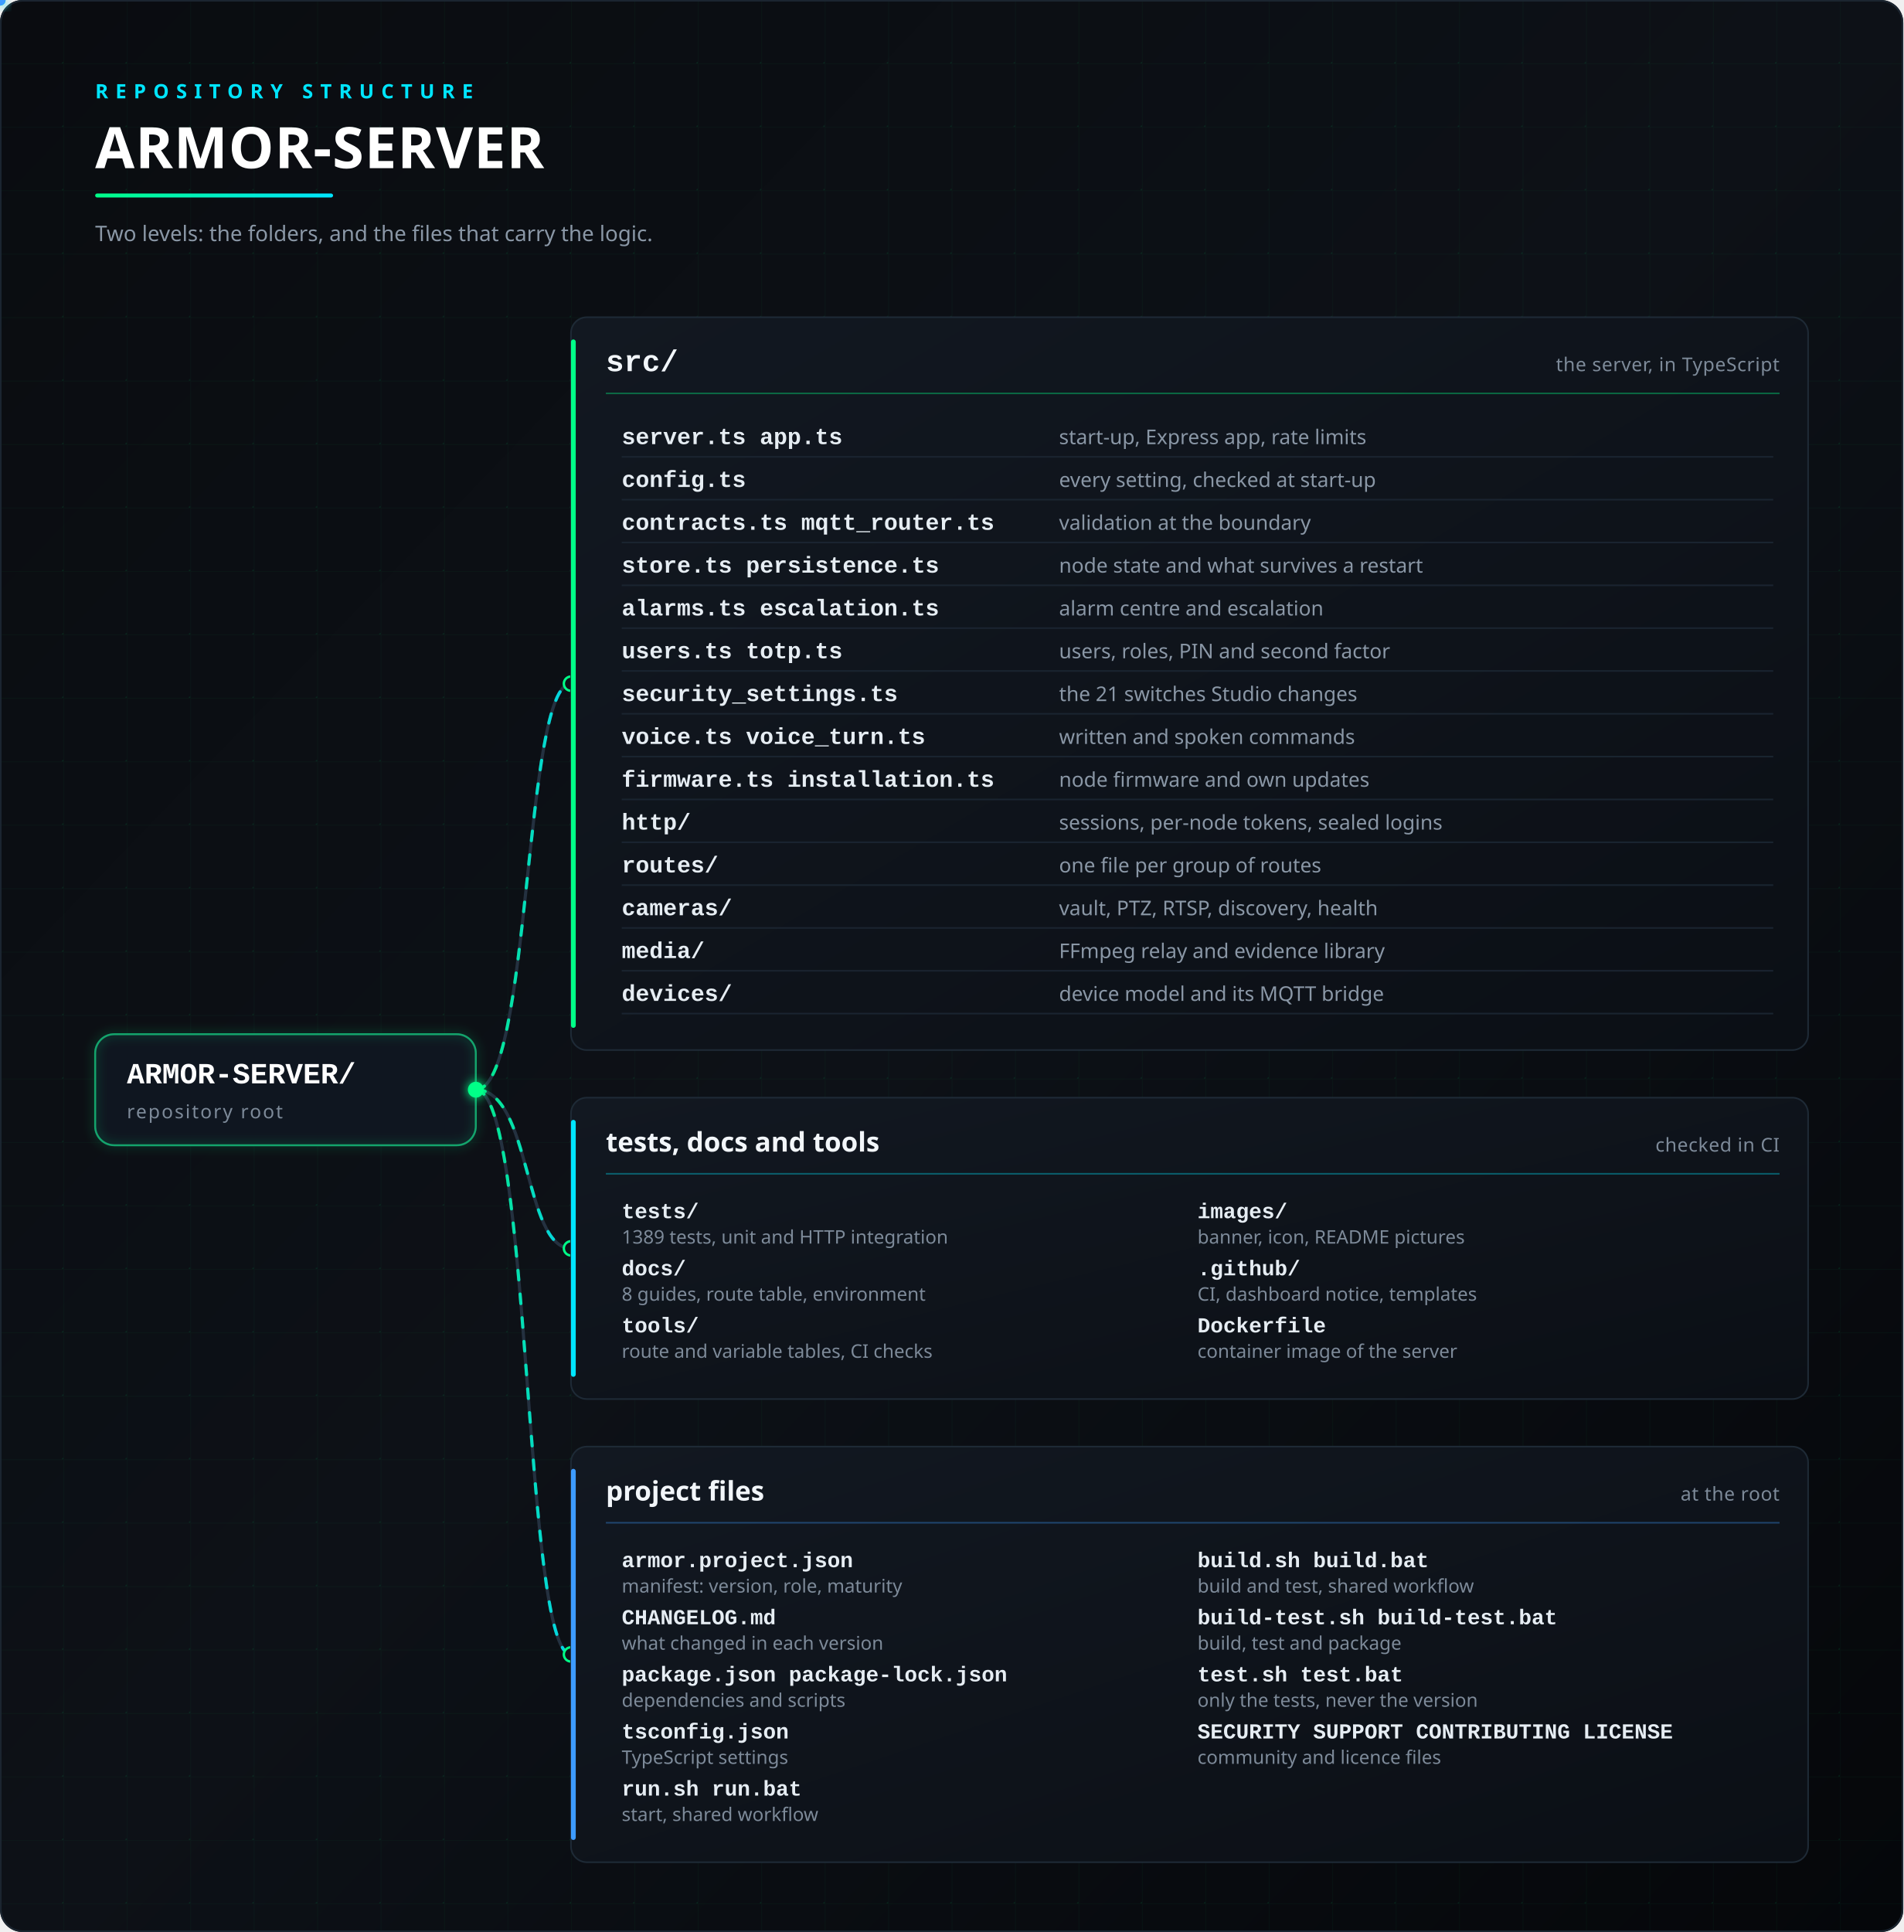
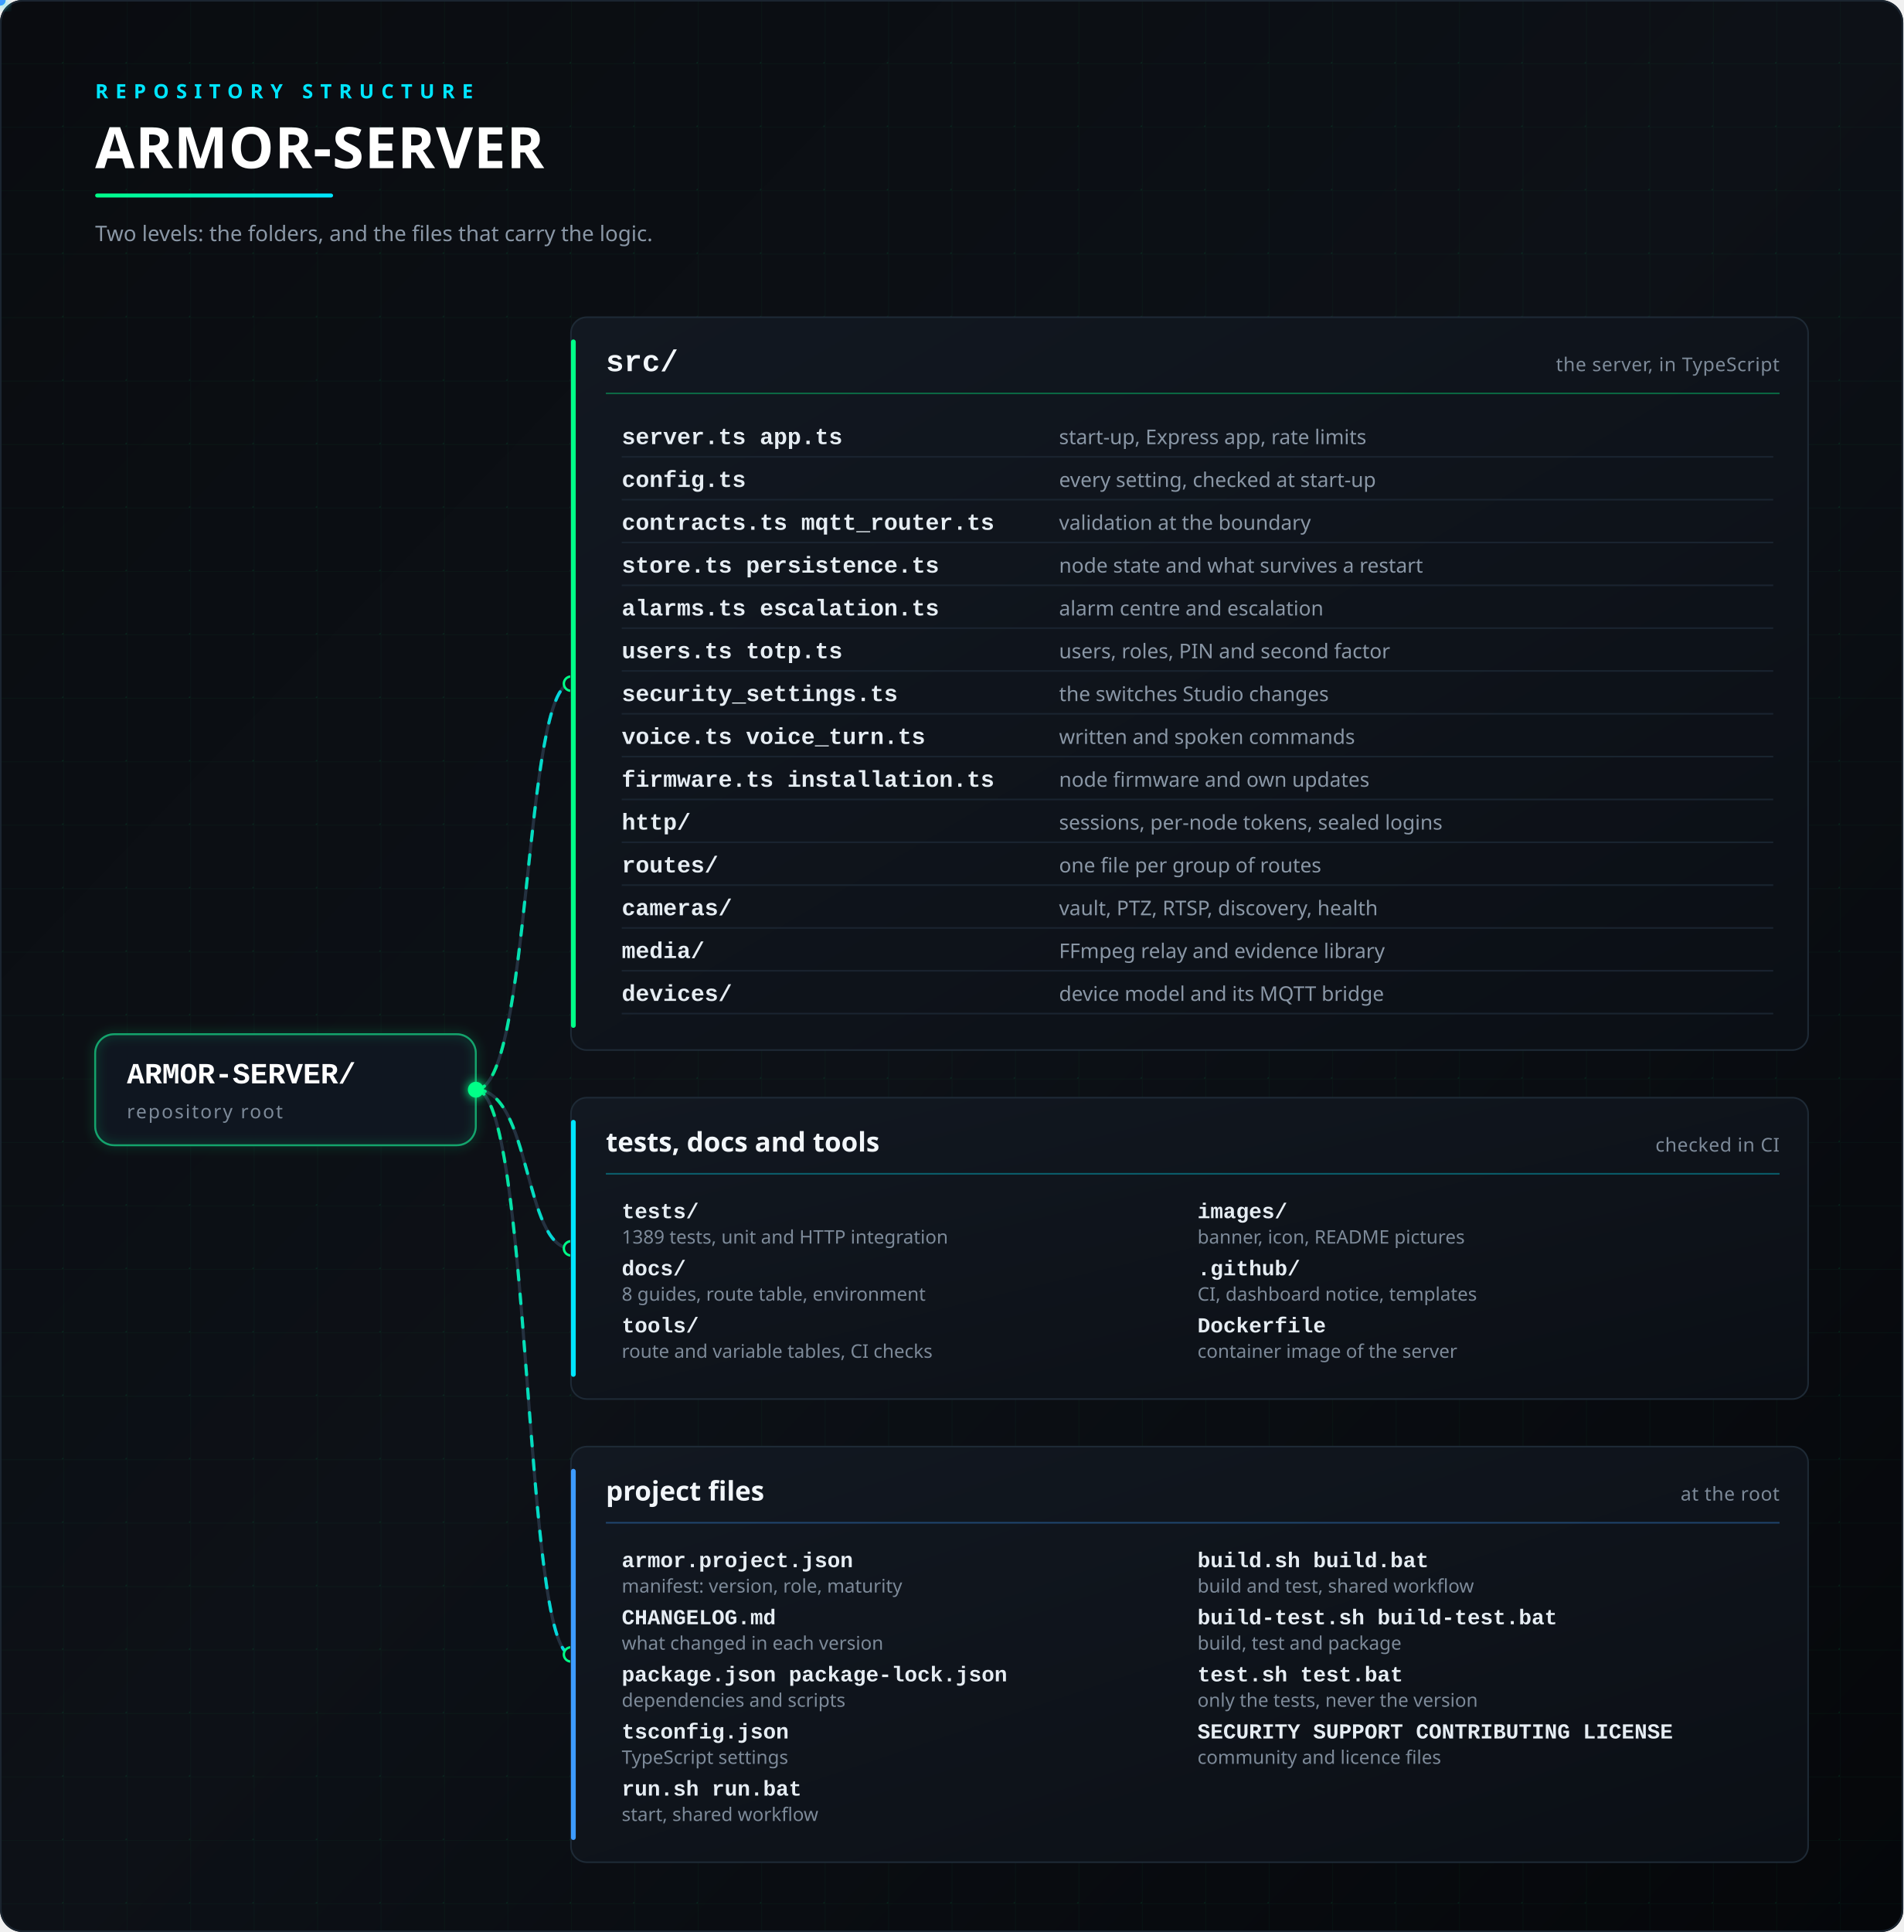
<svg xmlns="http://www.w3.org/2000/svg" viewBox="0 0 1200 1218" width="100%" role="img" aria-labelledby="t d">
  <defs>
    <linearGradient id="bg" x1="0" y1="0" x2="1" y2="1">
      <stop offset="0" stop-color="#0A0C10" />
      <stop offset="0.5" stop-color="#0D1117" />
      <stop offset="1" stop-color="#05070A" />
    </linearGradient>
    <linearGradient id="card" x1="0" y1="0" x2="1" y2="1">
      <stop offset="0" stop-color="#121821" />
      <stop offset="1" stop-color="#0B0F15" />
    </linearGradient>
    <linearGradient id="line" x1="0" y1="0" x2="1" y2="0">
      <stop offset="0" stop-color="#00FF88" />
      <stop offset="1" stop-color="#00E5FF" />
    </linearGradient>
    <filter id="glow" x="-50%" y="-50%" width="200%" height="200%">
      <feGaussianBlur stdDeviation="3" result="b" />
      <feMerge>
        <feMergeNode in="b" />
        <feMergeNode in="SourceGraphic" />
      </feMerge>
    </filter>
    <pattern id="grid" width="40" height="40" patternUnits="userSpaceOnUse">
      <path d="M40 0H0V40" fill="none" stroke="#00FF88" stroke-opacity="0.035" />
      <circle cx="40" cy="40" r="1" fill="#00FF88" fill-opacity="0.09" />
    </pattern>
  </defs>
  <rect width="1200" height="1218" rx="14" fill="url(#bg)" />
  <rect width="1200" height="1218" rx="14" fill="url(#grid)" />
  <rect x="0.5" y="0.5" width="1199" height="1217" rx="14" fill="none" stroke="#1B2530" />
  <text x="60" y="62" font-family="'Segoe UI','Noto Sans','Noto Sans CJK SC','Microsoft YaHei','Yu Gothic','Helvetica Neue',Helvetica,Arial,sans-serif" font-size="12.5" font-weight="600" fill="#00E5FF" text-anchor="start" letter-spacing="4.5">REPOSITORY STRUCTURE</text>
  <text x="60" y="106" font-family="'Segoe UI','Noto Sans','Noto Sans CJK SC','Microsoft YaHei','Yu Gothic','Helvetica Neue',Helvetica,Arial,sans-serif" font-size="36" font-weight="700" fill="#FFFFFF" text-anchor="start" letter-spacing="0.5">ARMOR-SERVER</text>
  <rect x="60" y="122" width="150" height="2.5" rx="1.25" fill="url(#line)">
    <animate attributeName="width" values="40;150;150" keyTimes="0;0.4;1" dur="3s" repeatCount="indefinite" />
  </rect>
  <text x="60" y="152" font-family="'Segoe UI','Noto Sans','Noto Sans CJK SC','Microsoft YaHei','Yu Gothic','Helvetica Neue',Helvetica,Arial,sans-serif" font-size="13.5" font-weight="400" fill="#8A97A6" text-anchor="start">Two levels: the folders, and the files that carry the logic.</text>
  <path id="c0" d="M300,687 C335,687 330,431 360,431" fill="none" stroke="#243140" stroke-width="2" />
  <path d="M300,687 C335,687 330,431 360,431" fill="none" stroke="url(#line)" stroke-width="2" stroke-linecap="round" stroke-dasharray="6 9" opacity="0.9">
    <animate attributeName="stroke-dashoffset" from="0" to="-30" dur="1.6s" repeatCount="indefinite" />
  </path>
  <circle cx="360" cy="431" r="4.5" fill="#0D1117" stroke="#00FF88" stroke-width="1.5" />
  <path id="c1" d="M300,687 C335,687 330,787 360,787" fill="none" stroke="#243140" stroke-width="2" />
  <path d="M300,687 C335,687 330,787 360,787" fill="none" stroke="url(#line)" stroke-width="2" stroke-linecap="round" stroke-dasharray="6 9" opacity="0.9">
    <animate attributeName="stroke-dashoffset" from="0" to="-30" dur="1.6s" repeatCount="indefinite" />
  </path>
  <circle cx="360" cy="787" r="4.5" fill="#0D1117" stroke="#00FF88" stroke-width="1.5" />
  <path id="c2" d="M300,687 C335,687 330,1043 360,1043" fill="none" stroke="#243140" stroke-width="2" />
  <path d="M300,687 C335,687 330,1043 360,1043" fill="none" stroke="url(#line)" stroke-width="2" stroke-linecap="round" stroke-dasharray="6 9" opacity="0.9">
    <animate attributeName="stroke-dashoffset" from="0" to="-30" dur="1.6s" repeatCount="indefinite" />
  </path>
  <circle cx="360" cy="1043" r="4.5" fill="#0D1117" stroke="#00FF88" stroke-width="1.5" />
  <circle r="3.5" fill="#00FF88" filter="url(#glow)">
    <animateMotion dur="3.4s" repeatCount="indefinite">
      <mpath href="#c0" />
    </animateMotion>
  </circle>
  <circle r="3.5" fill="#00E5FF" filter="url(#glow)">
    <animateMotion dur="4.2s" repeatCount="indefinite">
      <mpath href="#c1" />
    </animateMotion>
  </circle>
  <circle r="3.5" fill="#3D9BFF" filter="url(#glow)">
    <animateMotion dur="5.0s" repeatCount="indefinite">
      <mpath href="#c2" />
    </animateMotion>
  </circle>
  <rect x="60" y="652" width="240" height="70" rx="12" fill="#0F1620" stroke="#2A3A4C" stroke-width="1.2" />
  <rect x="60" y="652" width="240" height="70" rx="12" fill="none" stroke="#00FF88" stroke-opacity="0.5" stroke-width="1.2" filter="url(#glow)">
    <animate attributeName="stroke-opacity" values="0.15;0.6;0.15" dur="3.6s" repeatCount="indefinite" />
  </rect>
  <text x="80" y="683" font-family="'JetBrains Mono','Cascadia Code','SFMono-Regular',Consolas,'Liberation Mono',monospace" font-size="18.5" font-weight="700" fill="#FFFFFF" text-anchor="start">ARMOR-SERVER/</text>
  <text x="80" y="705" font-family="'Segoe UI','Noto Sans','Noto Sans CJK SC','Microsoft YaHei','Yu Gothic','Helvetica Neue',Helvetica,Arial,sans-serif" font-size="12" font-weight="400" fill="#7D8A99" text-anchor="start" letter-spacing="1">repository root</text>
  <circle cx="300" cy="687" r="5" fill="#00FF88" filter="url(#glow)" />
  <rect x="360" y="200" width="780" height="462" rx="10" fill="url(#card)" stroke="#1E2A36" stroke-width="1" />
  <rect x="360" y="214" width="3" height="434" rx="1.5" fill="#00FF88">
    <animate attributeName="opacity" values="0.55;1;0.55" dur="4s" begin="0s" repeatCount="indefinite" />
  </rect>
  <text x="382" y="234" font-family="'JetBrains Mono','Cascadia Code','SFMono-Regular',Consolas,'Liberation Mono',monospace" font-size="19" font-weight="700" fill="#F2F6FA" text-anchor="start">src/</text>
  <text x="1122" y="234" font-family="'Segoe UI','Noto Sans','Noto Sans CJK SC','Microsoft YaHei','Yu Gothic','Helvetica Neue',Helvetica,Arial,sans-serif" font-size="12" font-weight="400" fill="#7D8A99" text-anchor="end" letter-spacing="0.3">the server, in TypeScript</text>
  <line x1="382" y1="248" x2="1122" y2="248" stroke="#00FF88" stroke-opacity="0.35" stroke-width="1" />
  <text x="392" y="280" font-family="'JetBrains Mono','Cascadia Code','SFMono-Regular',Consolas,'Liberation Mono',monospace" font-size="14.5" font-weight="600" fill="#E6EDF3" text-anchor="start">server.ts  app.ts</text>
  <text x="667.72" y="280" font-family="'Segoe UI','Noto Sans','Noto Sans CJK SC','Microsoft YaHei','Yu Gothic','Helvetica Neue',Helvetica,Arial,sans-serif" font-size="12.8" font-weight="400" fill="#8A97A6" text-anchor="start">start-up, Express app, rate limits</text>
  <line x1="392" y1="288" x2="1118" y2="288" stroke="#1A2430" stroke-width="1" />
  <text x="392" y="307" font-family="'JetBrains Mono','Cascadia Code','SFMono-Regular',Consolas,'Liberation Mono',monospace" font-size="14.5" font-weight="600" fill="#E6EDF3" text-anchor="start">config.ts</text>
  <text x="667.72" y="307" font-family="'Segoe UI','Noto Sans','Noto Sans CJK SC','Microsoft YaHei','Yu Gothic','Helvetica Neue',Helvetica,Arial,sans-serif" font-size="12.8" font-weight="400" fill="#8A97A6" text-anchor="start">every setting, checked at start-up</text>
  <line x1="392" y1="315" x2="1118" y2="315" stroke="#1A2430" stroke-width="1" />
  <text x="392" y="334" font-family="'JetBrains Mono','Cascadia Code','SFMono-Regular',Consolas,'Liberation Mono',monospace" font-size="14.5" font-weight="600" fill="#E6EDF3" text-anchor="start">contracts.ts  mqtt_router.ts</text>
  <text x="667.72" y="334" font-family="'Segoe UI','Noto Sans','Noto Sans CJK SC','Microsoft YaHei','Yu Gothic','Helvetica Neue',Helvetica,Arial,sans-serif" font-size="12.8" font-weight="400" fill="#8A97A6" text-anchor="start">validation at the boundary</text>
  <line x1="392" y1="342" x2="1118" y2="342" stroke="#1A2430" stroke-width="1" />
  <text x="392" y="361" font-family="'JetBrains Mono','Cascadia Code','SFMono-Regular',Consolas,'Liberation Mono',monospace" font-size="14.5" font-weight="600" fill="#E6EDF3" text-anchor="start">store.ts  persistence.ts</text>
  <text x="667.72" y="361" font-family="'Segoe UI','Noto Sans','Noto Sans CJK SC','Microsoft YaHei','Yu Gothic','Helvetica Neue',Helvetica,Arial,sans-serif" font-size="12.8" font-weight="400" fill="#8A97A6" text-anchor="start">node state and what survives a restart</text>
  <line x1="392" y1="369" x2="1118" y2="369" stroke="#1A2430" stroke-width="1" />
  <text x="392" y="388" font-family="'JetBrains Mono','Cascadia Code','SFMono-Regular',Consolas,'Liberation Mono',monospace" font-size="14.5" font-weight="600" fill="#E6EDF3" text-anchor="start">alarms.ts  escalation.ts</text>
  <text x="667.72" y="388" font-family="'Segoe UI','Noto Sans','Noto Sans CJK SC','Microsoft YaHei','Yu Gothic','Helvetica Neue',Helvetica,Arial,sans-serif" font-size="12.8" font-weight="400" fill="#8A97A6" text-anchor="start">alarm centre and escalation</text>
  <line x1="392" y1="396" x2="1118" y2="396" stroke="#1A2430" stroke-width="1" />
  <text x="392" y="415" font-family="'JetBrains Mono','Cascadia Code','SFMono-Regular',Consolas,'Liberation Mono',monospace" font-size="14.5" font-weight="600" fill="#E6EDF3" text-anchor="start">users.ts  totp.ts</text>
  <text x="667.72" y="415" font-family="'Segoe UI','Noto Sans','Noto Sans CJK SC','Microsoft YaHei','Yu Gothic','Helvetica Neue',Helvetica,Arial,sans-serif" font-size="12.8" font-weight="400" fill="#8A97A6" text-anchor="start">users, roles, PIN and second factor</text>
  <line x1="392" y1="423" x2="1118" y2="423" stroke="#1A2430" stroke-width="1" />
  <text x="392" y="442" font-family="'JetBrains Mono','Cascadia Code','SFMono-Regular',Consolas,'Liberation Mono',monospace" font-size="14.5" font-weight="600" fill="#E6EDF3" text-anchor="start">security_settings.ts</text>
-   <text x="667.72" y="442" font-family="'Segoe UI','Noto Sans','Noto Sans CJK SC','Microsoft YaHei','Yu Gothic','Helvetica Neue',Helvetica,Arial,sans-serif" font-size="12.8" font-weight="400" fill="#8A97A6" text-anchor="start">the 21 switches Studio changes</text>
+   <text x="667.72" y="442" font-family="'Segoe UI','Noto Sans','Noto Sans CJK SC','Microsoft YaHei','Yu Gothic','Helvetica Neue',Helvetica,Arial,sans-serif" font-size="12.8" font-weight="400" fill="#8A97A6" text-anchor="start">the switches Studio changes</text>
  <line x1="392" y1="450" x2="1118" y2="450" stroke="#1A2430" stroke-width="1" />
  <text x="392" y="469" font-family="'JetBrains Mono','Cascadia Code','SFMono-Regular',Consolas,'Liberation Mono',monospace" font-size="14.5" font-weight="600" fill="#E6EDF3" text-anchor="start">voice.ts  voice_turn.ts</text>
  <text x="667.72" y="469" font-family="'Segoe UI','Noto Sans','Noto Sans CJK SC','Microsoft YaHei','Yu Gothic','Helvetica Neue',Helvetica,Arial,sans-serif" font-size="12.8" font-weight="400" fill="#8A97A6" text-anchor="start">written and spoken commands</text>
  <line x1="392" y1="477" x2="1118" y2="477" stroke="#1A2430" stroke-width="1" />
  <text x="392" y="496" font-family="'JetBrains Mono','Cascadia Code','SFMono-Regular',Consolas,'Liberation Mono',monospace" font-size="14.5" font-weight="600" fill="#E6EDF3" text-anchor="start">firmware.ts  installation.ts</text>
  <text x="667.72" y="496" font-family="'Segoe UI','Noto Sans','Noto Sans CJK SC','Microsoft YaHei','Yu Gothic','Helvetica Neue',Helvetica,Arial,sans-serif" font-size="12.8" font-weight="400" fill="#8A97A6" text-anchor="start">node firmware and own updates</text>
  <line x1="392" y1="504" x2="1118" y2="504" stroke="#1A2430" stroke-width="1" />
  <text x="392" y="523" font-family="'JetBrains Mono','Cascadia Code','SFMono-Regular',Consolas,'Liberation Mono',monospace" font-size="14.5" font-weight="600" fill="#E6EDF3" text-anchor="start">http/</text>
  <text x="667.72" y="523" font-family="'Segoe UI','Noto Sans','Noto Sans CJK SC','Microsoft YaHei','Yu Gothic','Helvetica Neue',Helvetica,Arial,sans-serif" font-size="12.8" font-weight="400" fill="#8A97A6" text-anchor="start">sessions, per-node tokens, sealed logins</text>
  <line x1="392" y1="531" x2="1118" y2="531" stroke="#1A2430" stroke-width="1" />
  <text x="392" y="550" font-family="'JetBrains Mono','Cascadia Code','SFMono-Regular',Consolas,'Liberation Mono',monospace" font-size="14.5" font-weight="600" fill="#E6EDF3" text-anchor="start">routes/</text>
  <text x="667.72" y="550" font-family="'Segoe UI','Noto Sans','Noto Sans CJK SC','Microsoft YaHei','Yu Gothic','Helvetica Neue',Helvetica,Arial,sans-serif" font-size="12.8" font-weight="400" fill="#8A97A6" text-anchor="start">one file per group of routes</text>
  <line x1="392" y1="558" x2="1118" y2="558" stroke="#1A2430" stroke-width="1" />
  <text x="392" y="577" font-family="'JetBrains Mono','Cascadia Code','SFMono-Regular',Consolas,'Liberation Mono',monospace" font-size="14.5" font-weight="600" fill="#E6EDF3" text-anchor="start">cameras/</text>
  <text x="667.72" y="577" font-family="'Segoe UI','Noto Sans','Noto Sans CJK SC','Microsoft YaHei','Yu Gothic','Helvetica Neue',Helvetica,Arial,sans-serif" font-size="12.8" font-weight="400" fill="#8A97A6" text-anchor="start">vault, PTZ, RTSP, discovery, health</text>
  <line x1="392" y1="585" x2="1118" y2="585" stroke="#1A2430" stroke-width="1" />
  <text x="392" y="604" font-family="'JetBrains Mono','Cascadia Code','SFMono-Regular',Consolas,'Liberation Mono',monospace" font-size="14.5" font-weight="600" fill="#E6EDF3" text-anchor="start">media/</text>
  <text x="667.72" y="604" font-family="'Segoe UI','Noto Sans','Noto Sans CJK SC','Microsoft YaHei','Yu Gothic','Helvetica Neue',Helvetica,Arial,sans-serif" font-size="12.8" font-weight="400" fill="#8A97A6" text-anchor="start">FFmpeg relay and evidence library</text>
  <line x1="392" y1="612" x2="1118" y2="612" stroke="#1A2430" stroke-width="1" />
  <text x="392" y="631" font-family="'JetBrains Mono','Cascadia Code','SFMono-Regular',Consolas,'Liberation Mono',monospace" font-size="14.5" font-weight="600" fill="#E6EDF3" text-anchor="start">devices/</text>
  <text x="667.72" y="631" font-family="'Segoe UI','Noto Sans','Noto Sans CJK SC','Microsoft YaHei','Yu Gothic','Helvetica Neue',Helvetica,Arial,sans-serif" font-size="12.8" font-weight="400" fill="#8A97A6" text-anchor="start">device model and its MQTT bridge</text>
  <line x1="392" y1="639" x2="1118" y2="639" stroke="#1A2430" stroke-width="1" />
  <rect x="360" y="692" width="780" height="190" rx="10" fill="url(#card)" stroke="#1E2A36" stroke-width="1" />
  <rect x="360" y="706" width="3" height="162" rx="1.5" fill="#00E5FF">
    <animate attributeName="opacity" values="0.55;1;0.55" dur="4s" begin="0.6s" repeatCount="indefinite" />
  </rect>
  <text x="382" y="726" font-family="'Segoe UI','Noto Sans','Noto Sans CJK SC','Microsoft YaHei','Yu Gothic','Helvetica Neue',Helvetica,Arial,sans-serif" font-size="17" font-weight="700" fill="#F2F6FA" text-anchor="start">tests, docs and tools</text>
  <text x="1122" y="726" font-family="'Segoe UI','Noto Sans','Noto Sans CJK SC','Microsoft YaHei','Yu Gothic','Helvetica Neue',Helvetica,Arial,sans-serif" font-size="12" font-weight="400" fill="#7D8A99" text-anchor="end" letter-spacing="0.3">checked in CI</text>
  <line x1="382" y1="740" x2="1122" y2="740" stroke="#00E5FF" stroke-opacity="0.35" stroke-width="1" />
  <text x="392" y="768" font-family="'JetBrains Mono','Cascadia Code','SFMono-Regular',Consolas,'Liberation Mono',monospace" font-size="13.5" font-weight="600" fill="#E6EDF3" text-anchor="start">tests/</text>
  <text x="392" y="784" font-family="'Segoe UI','Noto Sans','Noto Sans CJK SC','Microsoft YaHei','Yu Gothic','Helvetica Neue',Helvetica,Arial,sans-serif" font-size="11.8" font-weight="400" fill="#7D8A99" text-anchor="start">1389 tests, unit and HTTP integration</text>
  <text x="392" y="804" font-family="'JetBrains Mono','Cascadia Code','SFMono-Regular',Consolas,'Liberation Mono',monospace" font-size="13.5" font-weight="600" fill="#E6EDF3" text-anchor="start">docs/</text>
  <text x="392" y="820" font-family="'Segoe UI','Noto Sans','Noto Sans CJK SC','Microsoft YaHei','Yu Gothic','Helvetica Neue',Helvetica,Arial,sans-serif" font-size="11.8" font-weight="400" fill="#7D8A99" text-anchor="start">8 guides, route table, environment</text>
  <text x="392" y="840" font-family="'JetBrains Mono','Cascadia Code','SFMono-Regular',Consolas,'Liberation Mono',monospace" font-size="13.5" font-weight="600" fill="#E6EDF3" text-anchor="start">tools/</text>
  <text x="392" y="856" font-family="'Segoe UI','Noto Sans','Noto Sans CJK SC','Microsoft YaHei','Yu Gothic','Helvetica Neue',Helvetica,Arial,sans-serif" font-size="11.8" font-weight="400" fill="#7D8A99" text-anchor="start">route and variable tables, CI checks</text>
  <text x="755" y="768" font-family="'JetBrains Mono','Cascadia Code','SFMono-Regular',Consolas,'Liberation Mono',monospace" font-size="13.5" font-weight="600" fill="#E6EDF3" text-anchor="start">images/</text>
  <text x="755" y="784" font-family="'Segoe UI','Noto Sans','Noto Sans CJK SC','Microsoft YaHei','Yu Gothic','Helvetica Neue',Helvetica,Arial,sans-serif" font-size="11.8" font-weight="400" fill="#7D8A99" text-anchor="start">banner, icon, README pictures</text>
  <text x="755" y="804" font-family="'JetBrains Mono','Cascadia Code','SFMono-Regular',Consolas,'Liberation Mono',monospace" font-size="13.5" font-weight="600" fill="#E6EDF3" text-anchor="start">.github/</text>
  <text x="755" y="820" font-family="'Segoe UI','Noto Sans','Noto Sans CJK SC','Microsoft YaHei','Yu Gothic','Helvetica Neue',Helvetica,Arial,sans-serif" font-size="11.8" font-weight="400" fill="#7D8A99" text-anchor="start">CI, dashboard notice, templates</text>
  <text x="755" y="840" font-family="'JetBrains Mono','Cascadia Code','SFMono-Regular',Consolas,'Liberation Mono',monospace" font-size="13.5" font-weight="600" fill="#E6EDF3" text-anchor="start">Dockerfile</text>
  <text x="755" y="856" font-family="'Segoe UI','Noto Sans','Noto Sans CJK SC','Microsoft YaHei','Yu Gothic','Helvetica Neue',Helvetica,Arial,sans-serif" font-size="11.8" font-weight="400" fill="#7D8A99" text-anchor="start">container image of the server</text>
  <rect x="360" y="912" width="780" height="262" rx="10" fill="url(#card)" stroke="#1E2A36" stroke-width="1" />
  <rect x="360" y="926" width="3" height="234" rx="1.5" fill="#3D9BFF">
    <animate attributeName="opacity" values="0.55;1;0.55" dur="4s" begin="1.2s" repeatCount="indefinite" />
  </rect>
  <text x="382" y="946" font-family="'Segoe UI','Noto Sans','Noto Sans CJK SC','Microsoft YaHei','Yu Gothic','Helvetica Neue',Helvetica,Arial,sans-serif" font-size="17" font-weight="700" fill="#F2F6FA" text-anchor="start">project files</text>
  <text x="1122" y="946" font-family="'Segoe UI','Noto Sans','Noto Sans CJK SC','Microsoft YaHei','Yu Gothic','Helvetica Neue',Helvetica,Arial,sans-serif" font-size="12" font-weight="400" fill="#7D8A99" text-anchor="end" letter-spacing="0.3">at the root</text>
  <line x1="382" y1="960" x2="1122" y2="960" stroke="#3D9BFF" stroke-opacity="0.35" stroke-width="1" />
  <text x="392" y="988" font-family="'JetBrains Mono','Cascadia Code','SFMono-Regular',Consolas,'Liberation Mono',monospace" font-size="13.5" font-weight="600" fill="#E6EDF3" text-anchor="start">armor.project.json</text>
  <text x="392" y="1004" font-family="'Segoe UI','Noto Sans','Noto Sans CJK SC','Microsoft YaHei','Yu Gothic','Helvetica Neue',Helvetica,Arial,sans-serif" font-size="11.8" font-weight="400" fill="#7D8A99" text-anchor="start">manifest: version, role, maturity</text>
  <text x="392" y="1024" font-family="'JetBrains Mono','Cascadia Code','SFMono-Regular',Consolas,'Liberation Mono',monospace" font-size="13.5" font-weight="600" fill="#E6EDF3" text-anchor="start">CHANGELOG.md</text>
  <text x="392" y="1040" font-family="'Segoe UI','Noto Sans','Noto Sans CJK SC','Microsoft YaHei','Yu Gothic','Helvetica Neue',Helvetica,Arial,sans-serif" font-size="11.8" font-weight="400" fill="#7D8A99" text-anchor="start">what changed in each version</text>
  <text x="392" y="1060" font-family="'JetBrains Mono','Cascadia Code','SFMono-Regular',Consolas,'Liberation Mono',monospace" font-size="13.5" font-weight="600" fill="#E6EDF3" text-anchor="start">package.json  package-lock.json</text>
  <text x="392" y="1076" font-family="'Segoe UI','Noto Sans','Noto Sans CJK SC','Microsoft YaHei','Yu Gothic','Helvetica Neue',Helvetica,Arial,sans-serif" font-size="11.8" font-weight="400" fill="#7D8A99" text-anchor="start">dependencies and scripts</text>
  <text x="392" y="1096" font-family="'JetBrains Mono','Cascadia Code','SFMono-Regular',Consolas,'Liberation Mono',monospace" font-size="13.5" font-weight="600" fill="#E6EDF3" text-anchor="start">tsconfig.json</text>
  <text x="392" y="1112" font-family="'Segoe UI','Noto Sans','Noto Sans CJK SC','Microsoft YaHei','Yu Gothic','Helvetica Neue',Helvetica,Arial,sans-serif" font-size="11.8" font-weight="400" fill="#7D8A99" text-anchor="start">TypeScript settings</text>
  <text x="392" y="1132" font-family="'JetBrains Mono','Cascadia Code','SFMono-Regular',Consolas,'Liberation Mono',monospace" font-size="13.5" font-weight="600" fill="#E6EDF3" text-anchor="start">run.sh  run.bat</text>
  <text x="392" y="1148" font-family="'Segoe UI','Noto Sans','Noto Sans CJK SC','Microsoft YaHei','Yu Gothic','Helvetica Neue',Helvetica,Arial,sans-serif" font-size="11.8" font-weight="400" fill="#7D8A99" text-anchor="start">start, shared workflow</text>
  <text x="755" y="988" font-family="'JetBrains Mono','Cascadia Code','SFMono-Regular',Consolas,'Liberation Mono',monospace" font-size="13.5" font-weight="600" fill="#E6EDF3" text-anchor="start">build.sh  build.bat</text>
  <text x="755" y="1004" font-family="'Segoe UI','Noto Sans','Noto Sans CJK SC','Microsoft YaHei','Yu Gothic','Helvetica Neue',Helvetica,Arial,sans-serif" font-size="11.8" font-weight="400" fill="#7D8A99" text-anchor="start">build and test, shared workflow</text>
  <text x="755" y="1024" font-family="'JetBrains Mono','Cascadia Code','SFMono-Regular',Consolas,'Liberation Mono',monospace" font-size="13.5" font-weight="600" fill="#E6EDF3" text-anchor="start">build-test.sh  build-test.bat</text>
  <text x="755" y="1040" font-family="'Segoe UI','Noto Sans','Noto Sans CJK SC','Microsoft YaHei','Yu Gothic','Helvetica Neue',Helvetica,Arial,sans-serif" font-size="11.8" font-weight="400" fill="#7D8A99" text-anchor="start">build, test and package</text>
  <text x="755" y="1060" font-family="'JetBrains Mono','Cascadia Code','SFMono-Regular',Consolas,'Liberation Mono',monospace" font-size="13.5" font-weight="600" fill="#E6EDF3" text-anchor="start">test.sh  test.bat</text>
  <text x="755" y="1076" font-family="'Segoe UI','Noto Sans','Noto Sans CJK SC','Microsoft YaHei','Yu Gothic','Helvetica Neue',Helvetica,Arial,sans-serif" font-size="11.8" font-weight="400" fill="#7D8A99" text-anchor="start">only the tests, never the version</text>
  <text x="755" y="1096" font-family="'JetBrains Mono','Cascadia Code','SFMono-Regular',Consolas,'Liberation Mono',monospace" font-size="13.5" font-weight="600" fill="#E6EDF3" text-anchor="start">SECURITY  SUPPORT  CONTRIBUTING  LICENSE</text>
  <text x="755" y="1112" font-family="'Segoe UI','Noto Sans','Noto Sans CJK SC','Microsoft YaHei','Yu Gothic','Helvetica Neue',Helvetica,Arial,sans-serif" font-size="11.8" font-weight="400" fill="#7D8A99" text-anchor="start">community and licence files</text>
</svg>
